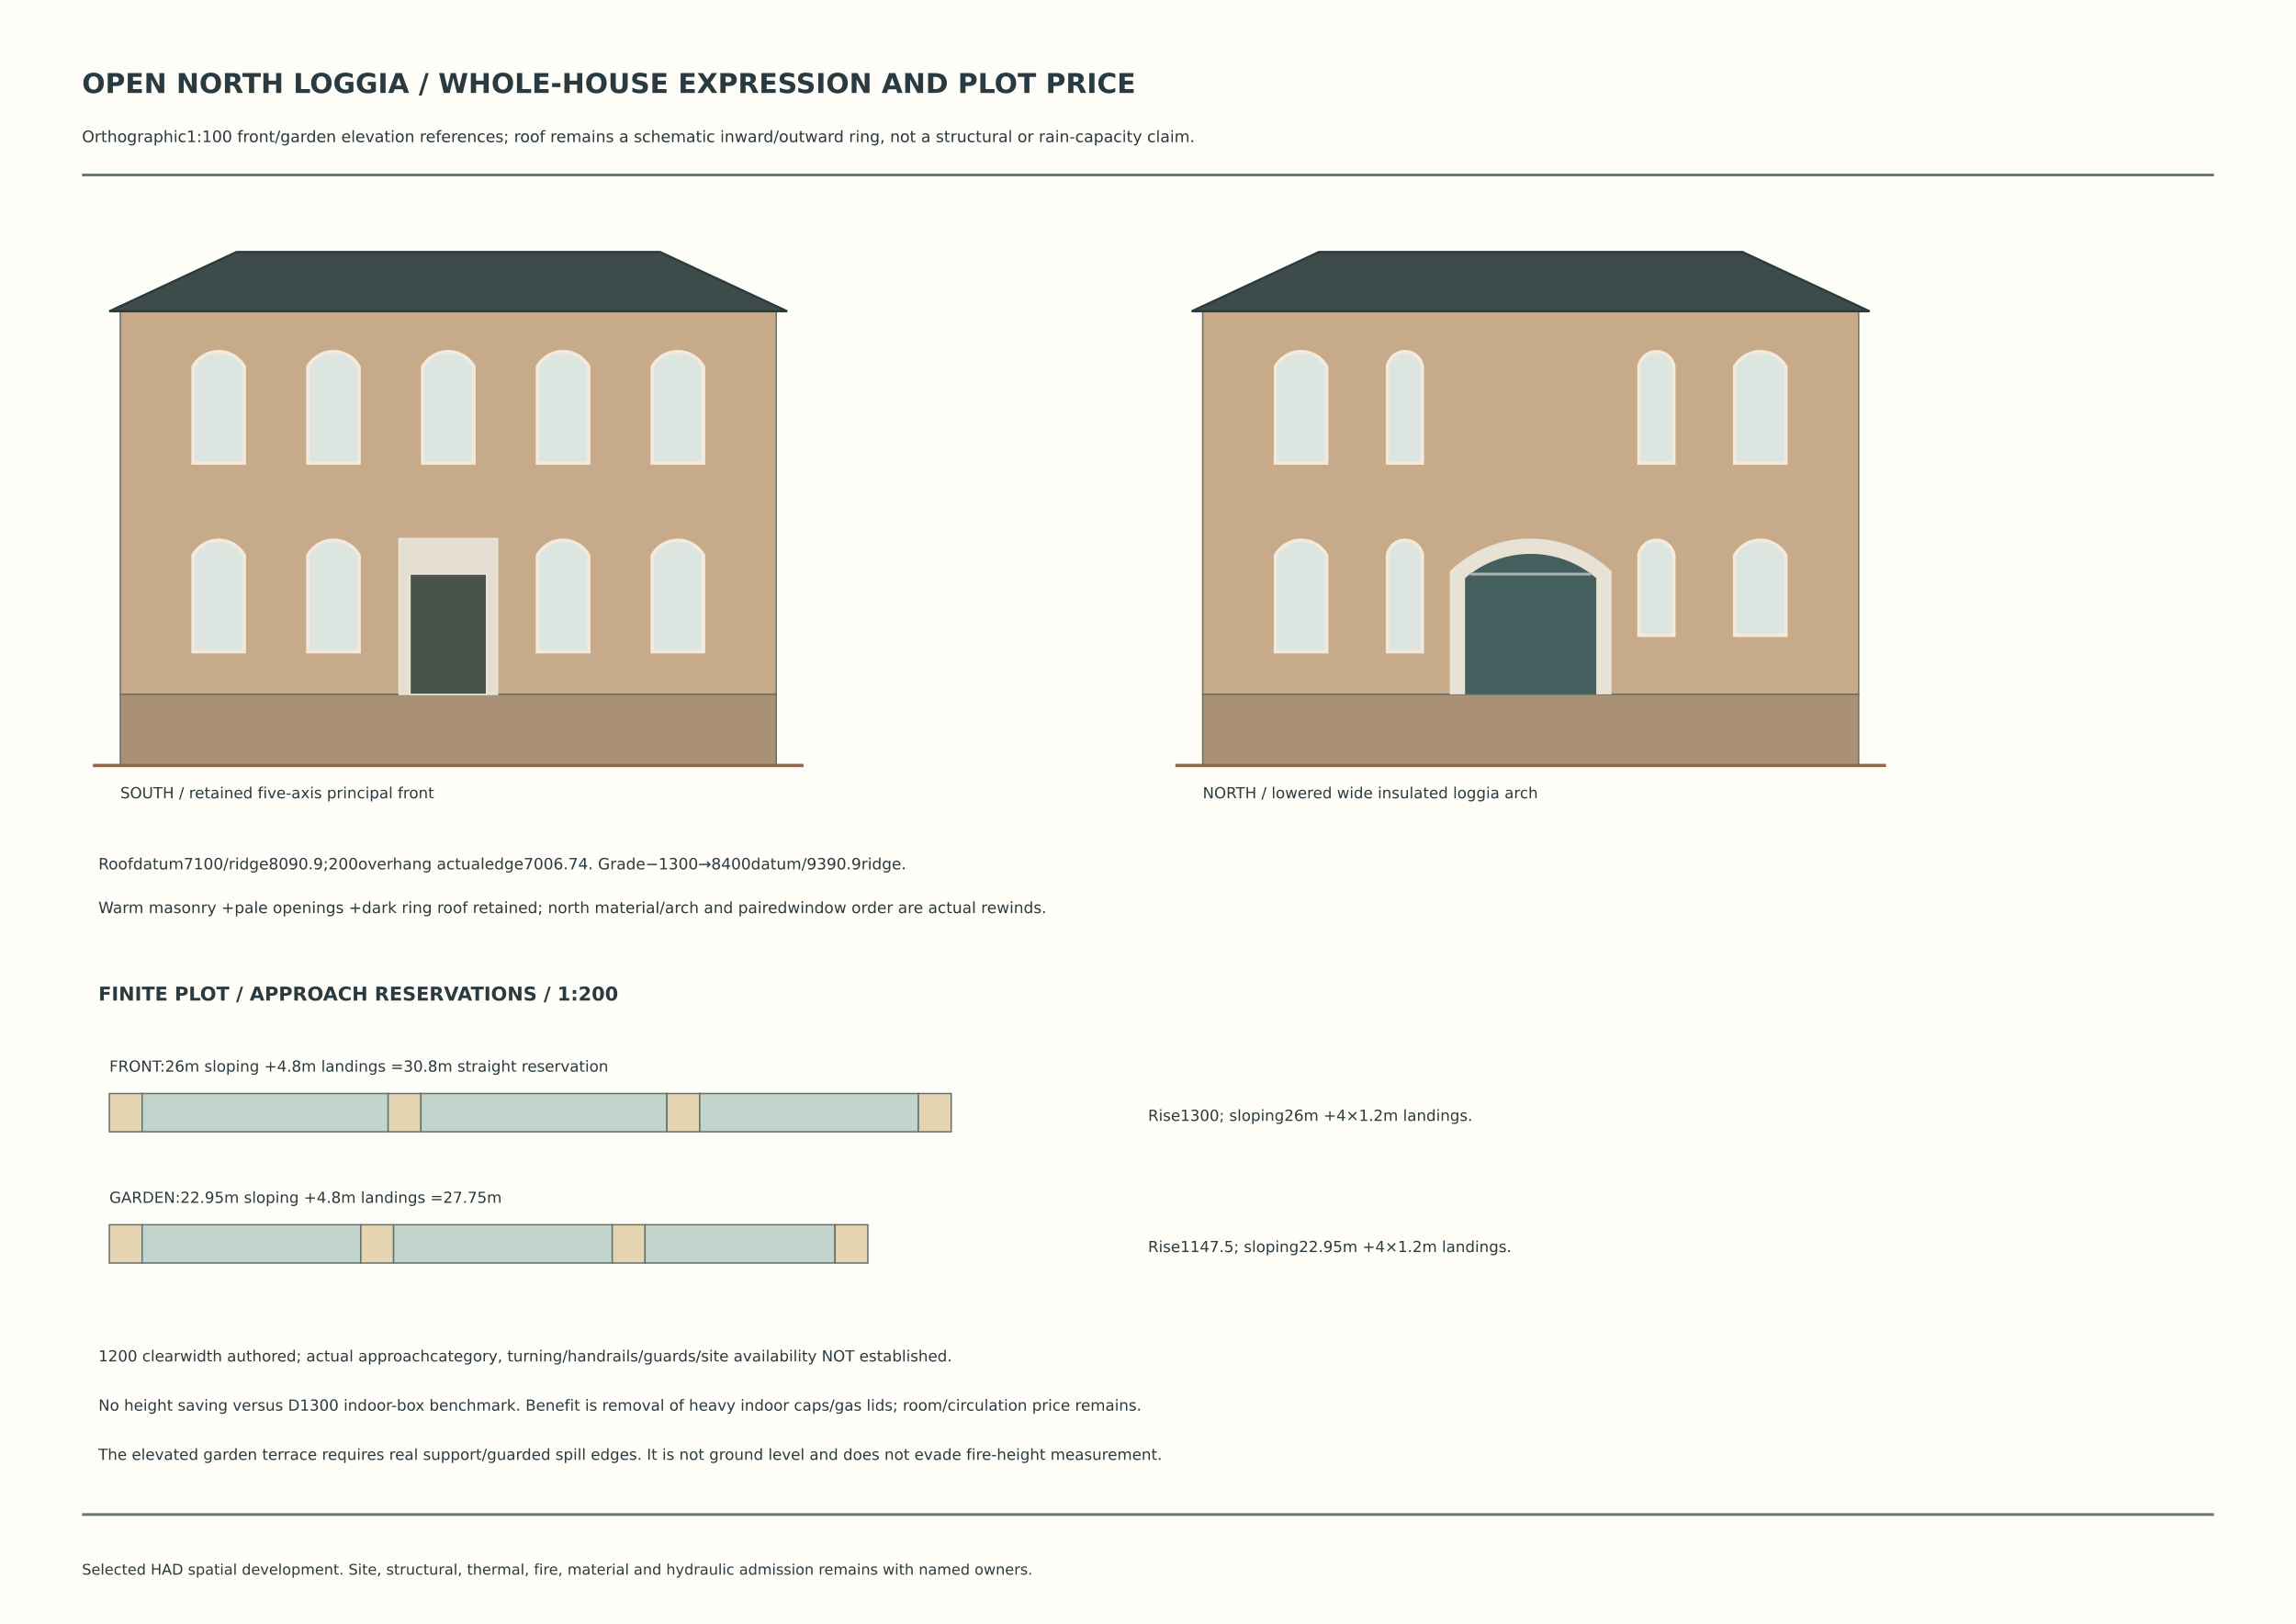
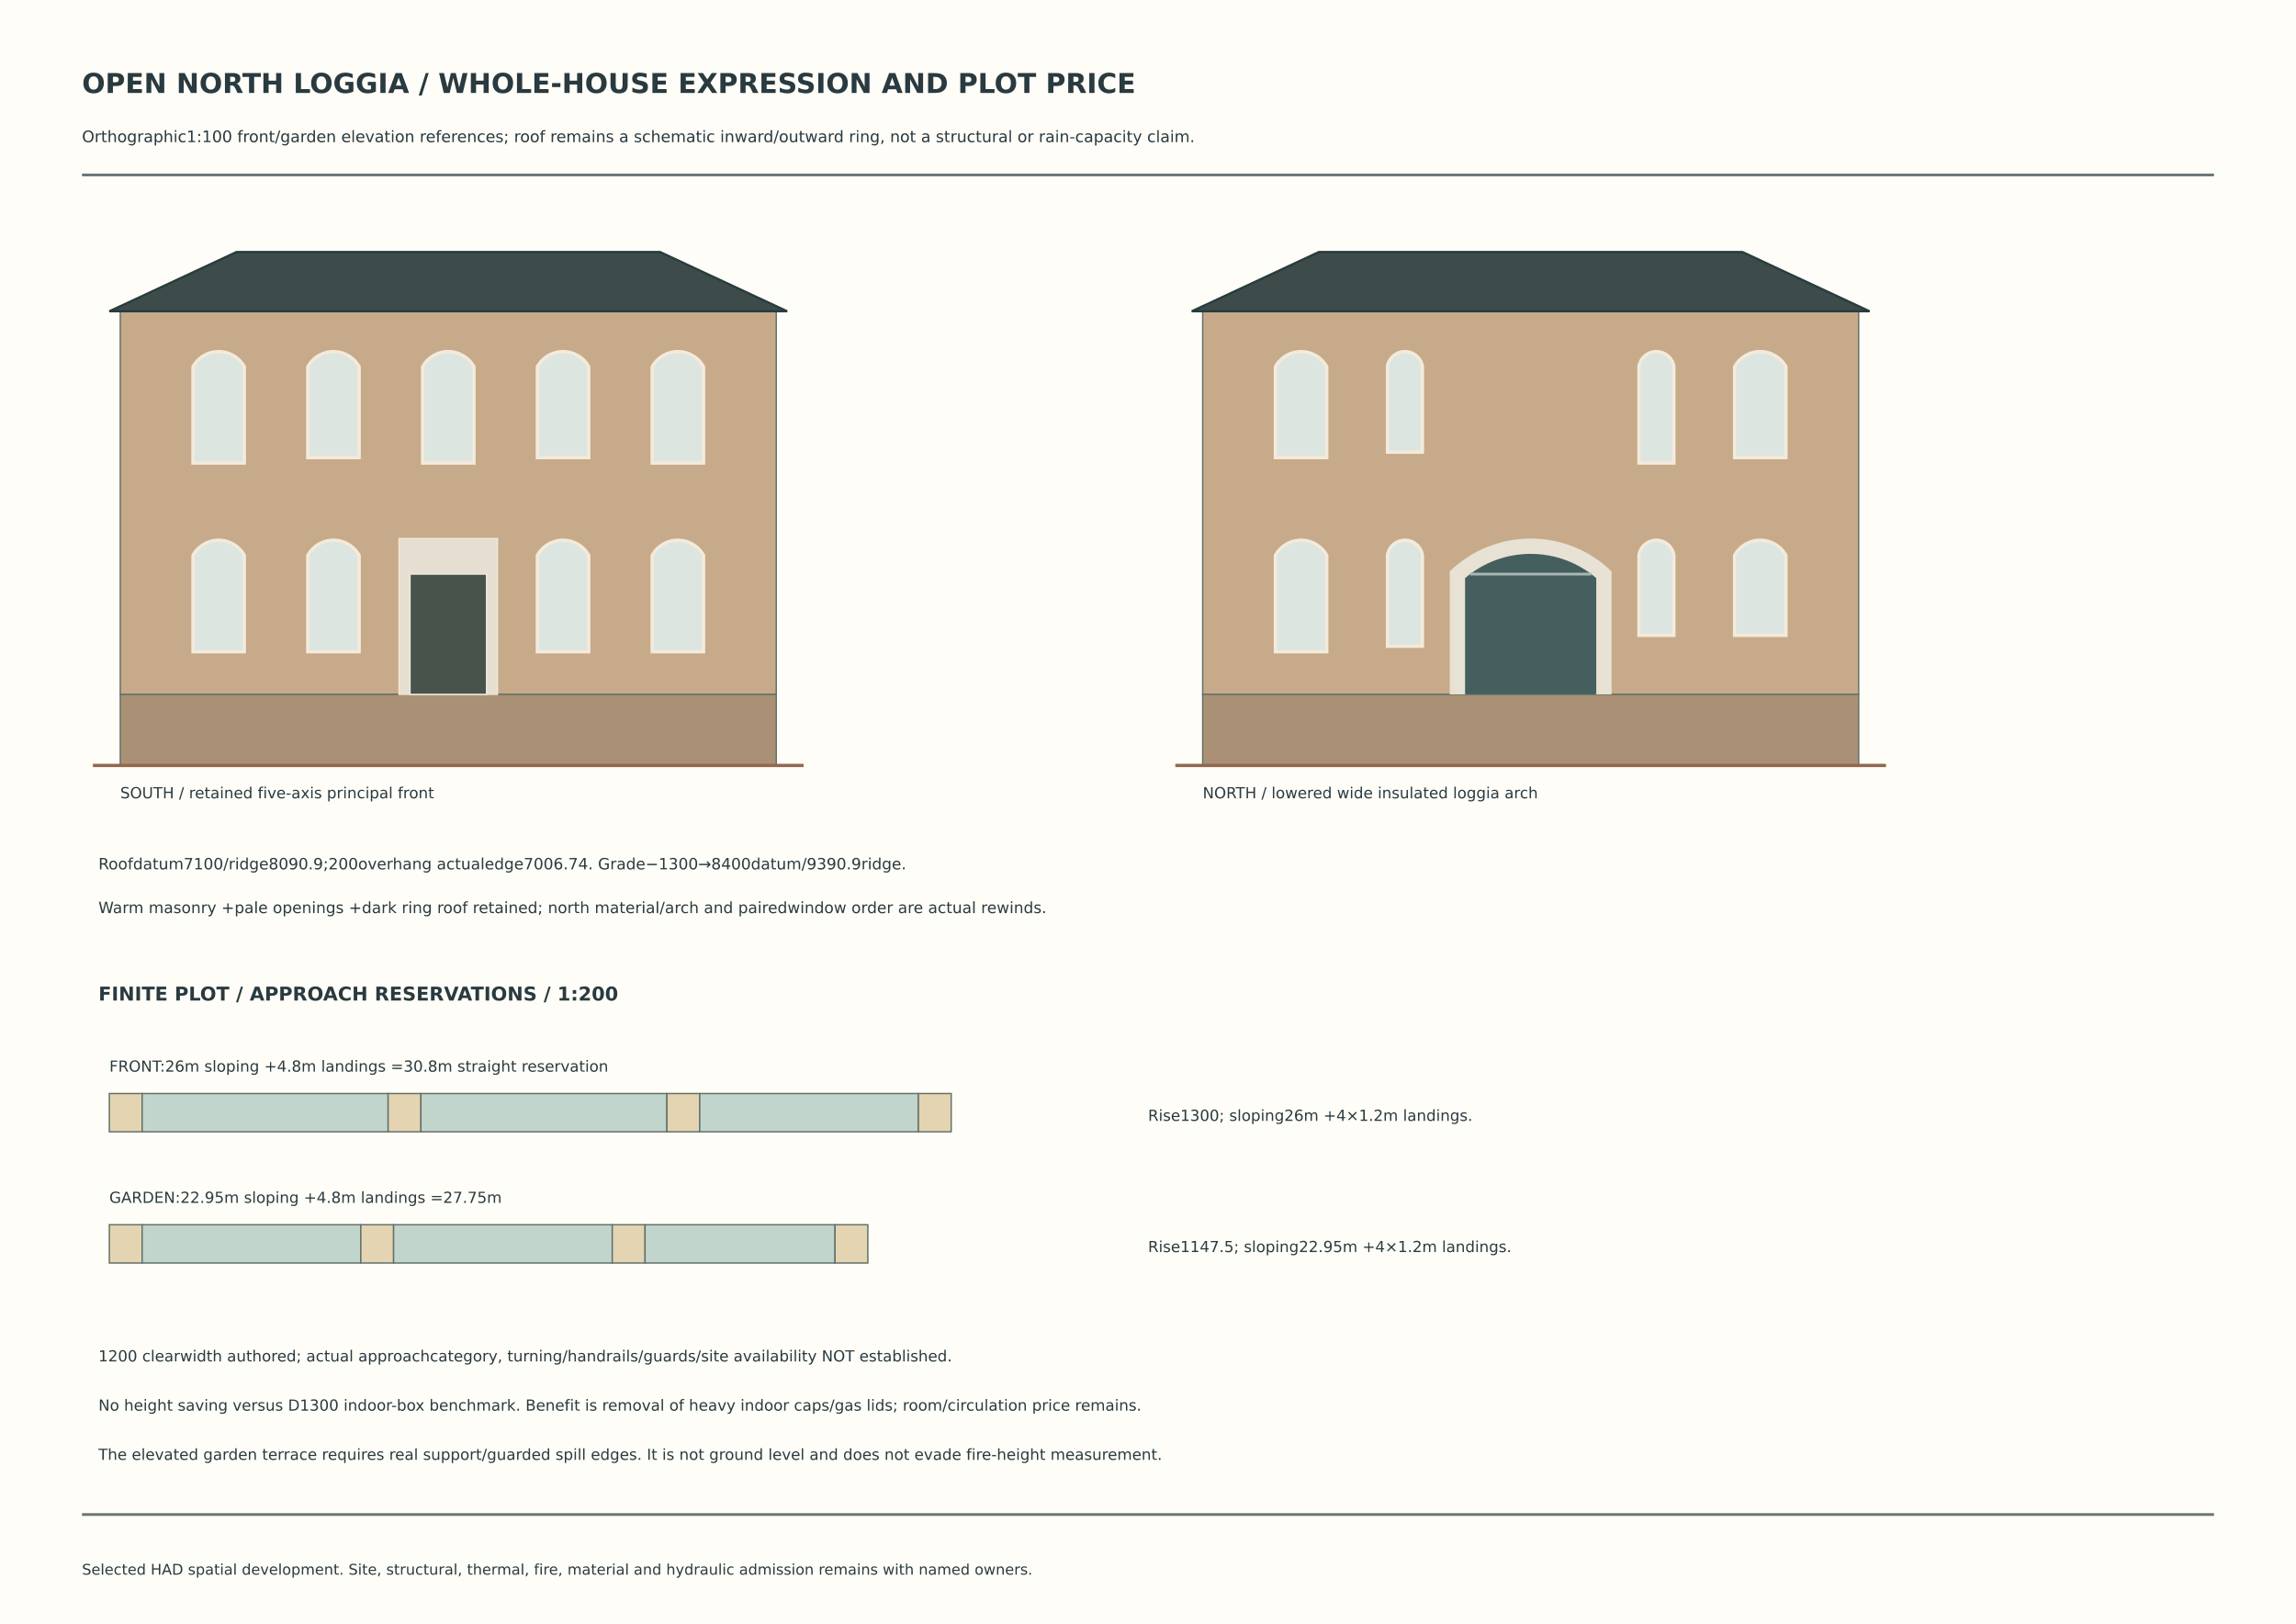
<svg xmlns="http://www.w3.org/2000/svg" width="420mm" height="297mm" viewBox="0 0 420 297" role="img" aria-label="OPEN NORTH LOGGIA / WHOLE-HOUSE EXPRESSION AND PLOT PRICE">
  <rect width="420" height="297" fill="#fffdf7" />
  <text x="15" y="17" font-family="DejaVu Sans,Arial,sans-serif" font-size="5" font-weight="bold" fill="#293a40">OPEN NORTH LOGGIA / WHOLE-HOUSE EXPRESSION AND PLOT PRICE</text>
  <text x="15" y="26" font-family="DejaVu Sans,Arial,sans-serif" font-size="2.9" font-weight="normal" fill="#293a40">Orthographic1:100 front/garden elevation references; roof remains a schematic inward/outward ring, not a structural or rain-capacity claim.</text>
  <path d="M15 32L405 32" stroke="#687777" stroke-width="0.5" fill="none" />
  <rect x="22" y="56" width="120" height="71" fill="#c7aa89" stroke="#617069" stroke-width=".25" />
  <rect x="22" y="127" width="120" height="13" fill="#aa9175" stroke="#617069" stroke-width=".25" />
  <path d="M20 56.933L43.25 46.091L120.75 46.091L144 56.933Z" fill="#3d4b4a" stroke="#273c3d" stroke-width=".4" />
  <path d="M17 140L147 140" stroke="#91684d" stroke-width="0.6" fill="none" />
  <path d="M35 119.5L35 101.5A5.667 5.667 0 0 1 45 101.5L45 119.5Z" fill="#f4eadb" />
  <path d="M35.6 118.9L35.6 101.654A5.067 5.067 0 0 1 44.4 101.654L44.4 118.9Z" fill="#dce5df" />
  <path d="M56 119.5L56 101.5A5.667 5.667 0 0 1 66 101.5L66 119.5Z" fill="#f4eadb" />
  <path d="M56.6 118.9L56.6 101.654A5.067 5.067 0 0 1 65.4 101.654L65.4 118.9Z" fill="#dce5df" />
  <path d="M98 119.5L98 101.5A5.667 5.667 0 0 1 108 101.5L108 119.5Z" fill="#f4eadb" />
  <path d="M98.6 118.9L98.6 101.654A5.067 5.067 0 0 1 107.4 101.654L107.4 118.9Z" fill="#dce5df" />
  <path d="M119 119.5L119 101.5A5.667 5.667 0 0 1 129 101.5L129 119.5Z" fill="#f4eadb" />
  <path d="M119.6 118.9L119.6 101.654A5.067 5.067 0 0 1 128.4 101.654L128.4 118.9Z" fill="#dce5df" />
  <path d="M35 85L35 67A5.667 5.667 0 0 1 45 67L45 85Z" fill="#f4eadb" />
  <path d="M35.6 84.4L35.6 67.154A5.067 5.067 0 0 1 44.4 67.154L44.4 84.4Z" fill="#dce5df" />
-   <path d="M56 85L56 67A5.667 5.667 0 0 1 66 67L66 85Z" fill="#f4eadb" />
-   <path d="M56.6 84.4L56.6 67.154A5.067 5.067 0 0 1 65.4 67.154L65.4 84.4Z" fill="#dce5df" />
+   <path d="M56 84L56 67A5.667 5.667 0 0 1 66 67L66 84Z" fill="#f4eadb" />
+   <path d="M56.6 83.4L56.6 67.154A5.067 5.067 0 0 1 65.4 67.154L65.4 83.4Z" fill="#dce5df" />
  <path d="M77 85L77 67A5.667 5.667 0 0 1 87 67L87 85Z" fill="#f4eadb" />
  <path d="M77.6 84.4L77.6 67.154A5.067 5.067 0 0 1 86.4 67.154L86.4 84.4Z" fill="#dce5df" />
-   <path d="M98 85L98 67A5.667 5.667 0 0 1 108 67L108 85Z" fill="#f4eadb" />
-   <path d="M98.6 84.4L98.6 67.154A5.067 5.067 0 0 1 107.4 67.154L107.4 84.4Z" fill="#dce5df" />
+   <path d="M98 84L98 67A5.667 5.667 0 0 1 108 67L108 84Z" fill="#f4eadb" />
+   <path d="M98.6 83.4L98.6 67.154A5.067 5.067 0 0 1 107.4 67.154L107.4 83.4Z" fill="#dce5df" />
  <path d="M119 85L119 67A5.667 5.667 0 0 1 129 67L129 85Z" fill="#f4eadb" />
  <path d="M119.6 84.4L119.6 67.154A5.067 5.067 0 0 1 128.4 67.154L128.4 84.4Z" fill="#dce5df" />
  <rect x="73" y="98.5" width="18" height="28.5" fill="#e6ded0" stroke="#eee8db" stroke-width=".25" />
  <rect x="75" y="105" width="14" height="22" fill="#48534c" stroke="#eee8db" stroke-width=".25" />
  <text x="22" y="146" font-family="DejaVu Sans,Arial,sans-serif" font-size="2.8" font-weight="normal" fill="#293a40">SOUTH / retained five-axis principal front</text>
  <rect x="220" y="56" width="120" height="71" fill="#c7aa89" stroke="#617069" stroke-width=".25" />
  <rect x="220" y="127" width="120" height="13" fill="#aa9175" stroke="#617069" stroke-width=".25" />
  <path d="M218 56.933L241.25 46.091L318.75 46.091L342 56.933Z" fill="#3d4b4a" stroke="#273c3d" stroke-width=".4" />
  <path d="M215 140L345 140" stroke="#91684d" stroke-width="0.6" fill="none" />
  <path d="M233 119.5L233 101.5A5.667 5.667 0 0 1 243 101.5L243 119.5Z" fill="#f4eadb" />
  <path d="M233.6 118.9L233.6 101.654A5.067 5.067 0 0 1 242.4 101.654L242.4 118.9Z" fill="#dce5df" />
-   <path d="M253.5 119.5L253.5 101.5A3.542 3.542 0 0 1 260.5 101.5L260.5 119.5Z" fill="#f4eadb" />
-   <path d="M254.1 118.9L254.1 101.548A2.942 2.942 0 0 1 259.9 101.548L259.9 118.9Z" fill="#dce5df" />
+   <path d="M253.5 118.5L253.5 101.5A3.542 3.542 0 0 1 260.5 101.5L260.5 118.5Z" fill="#f4eadb" />
+   <path d="M254.1 117.9L254.1 101.548A2.942 2.942 0 0 1 259.9 101.548L259.9 117.9Z" fill="#dce5df" />
  <path d="M299.5 116.5L299.5 101.5A3.542 3.542 0 0 1 306.5 101.5L306.5 116.5Z" fill="#f4eadb" />
  <path d="M300.1 115.9L300.1 101.548A2.942 2.942 0 0 1 305.9 101.548L305.9 115.9Z" fill="#dce5df" />
  <path d="M317 116.5L317 101.5A5.667 5.667 0 0 1 327 101.5L327 116.5Z" fill="#f4eadb" />
  <path d="M317.6 115.9L317.6 101.654A5.067 5.067 0 0 1 326.4 101.654L326.4 115.9Z" fill="#dce5df" />
-   <path d="M233 85L233 67A5.667 5.667 0 0 1 243 67L243 85Z" fill="#f4eadb" />
-   <path d="M233.6 84.4L233.6 67.154A5.067 5.067 0 0 1 242.4 67.154L242.4 84.4Z" fill="#dce5df" />
-   <path d="M253.5 85L253.5 67A3.542 3.542 0 0 1 260.5 67L260.5 85Z" fill="#f4eadb" />
-   <path d="M254.1 84.4L254.1 67.048A2.942 2.942 0 0 1 259.9 67.048L259.9 84.4Z" fill="#dce5df" />
+   <path d="M233 84L233 67A5.667 5.667 0 0 1 243 67L243 84Z" fill="#f4eadb" />
+   <path d="M233.6 83.4L233.6 67.154A5.067 5.067 0 0 1 242.4 67.154L242.4 83.4Z" fill="#dce5df" />
+   <path d="M253.5 83L253.5 67A3.542 3.542 0 0 1 260.5 67L260.5 83Z" fill="#f4eadb" />
+   <path d="M254.1 82.4L254.1 67.048A2.942 2.942 0 0 1 259.9 67.048L259.9 82.4Z" fill="#dce5df" />
  <path d="M299.5 85L299.5 67A3.542 3.542 0 0 1 306.5 67L306.5 85Z" fill="#f4eadb" />
  <path d="M300.1 84.4L300.1 67.048A2.942 2.942 0 0 1 305.9 67.048L305.9 84.4Z" fill="#dce5df" />
-   <path d="M317 85L317 67A5.667 5.667 0 0 1 327 67L327 85Z" fill="#f4eadb" />
-   <path d="M317.6 84.4L317.6 67.154A5.067 5.067 0 0 1 326.4 67.154L326.4 84.4Z" fill="#dce5df" />
+   <path d="M317 84L317 67A5.667 5.667 0 0 1 327 67L327 84Z" fill="#f4eadb" />
+   <path d="M317.6 83.4L317.6 67.154A5.067 5.067 0 0 1 326.4 67.154L326.4 83.4Z" fill="#dce5df" />
  <path d="M265.2 127L265.2 104.5 A21.253 21.253 0 0 1 294.8 104.5L294.8 127Z" fill="#e8e2d4" />
  <path d="M268 127L268 105.735 A18.453 18.453 0 0 1 292 105.735L292 127Z" fill="#445f5d" />
  <rect x="268.916" y="104.75" width="22.169" height="0.5" fill="#aab8b5" stroke="none" stroke-width=".25" />
  <text x="220" y="146" font-family="DejaVu Sans,Arial,sans-serif" font-size="2.8" font-weight="normal" fill="#293a40">NORTH / lowered wide insulated loggia arch</text>
  <text x="18" y="159" font-family="DejaVu Sans,Arial,sans-serif" font-size="2.85" font-weight="normal" fill="#293a40">Roofdatum7100/ridge8090.9;200overhang actualedge7006.74. Grade−1300→8400datum/9390.9ridge.</text>
  <text x="18" y="167" font-family="DejaVu Sans,Arial,sans-serif" font-size="2.85" font-weight="normal" fill="#293a40">Warm masonry +pale openings +dark ring roof retained; north material/arch and pairedwindow order are actual rewinds.</text>
  <text x="18" y="183" font-family="DejaVu Sans,Arial,sans-serif" font-size="3.5" font-weight="bold" fill="#293a40">FINITE PLOT / APPROACH RESERVATIONS / 1:200</text>
  <text x="20" y="196" font-family="DejaVu Sans,Arial,sans-serif" font-size="2.8" font-weight="normal" fill="#293a40">FRONT:26m sloping +4.8m landings =30.8m straight reservation</text>
  <rect x="20" y="200" width="6" height="7" fill="#e4d4b2" stroke="#617069" stroke-width=".25" />
  <rect x="26" y="200" width="45" height="7" fill="#c2d5cd" stroke="#617069" stroke-width=".25" />
  <rect x="71" y="200" width="6" height="7" fill="#e4d4b2" stroke="#617069" stroke-width=".25" />
  <rect x="77" y="200" width="45" height="7" fill="#c2d5cd" stroke="#617069" stroke-width=".25" />
  <rect x="122" y="200" width="6" height="7" fill="#e4d4b2" stroke="#617069" stroke-width=".25" />
  <rect x="128" y="200" width="40" height="7" fill="#c2d5cd" stroke="#617069" stroke-width=".25" />
  <rect x="168" y="200" width="6" height="7" fill="#e4d4b2" stroke="#617069" stroke-width=".25" />
  <text x="210" y="205" font-family="DejaVu Sans,Arial,sans-serif" font-size="2.8" font-weight="normal" fill="#293a40">Rise1300; sloping26m +4×1.2m landings.</text>
  <text x="20" y="220" font-family="DejaVu Sans,Arial,sans-serif" font-size="2.8" font-weight="normal" fill="#293a40">GARDEN:22.95m sloping +4.8m landings =27.75m</text>
  <rect x="20" y="224" width="6" height="7" fill="#e4d4b2" stroke="#617069" stroke-width=".25" />
  <rect x="26" y="224" width="40" height="7" fill="#c2d5cd" stroke="#617069" stroke-width=".25" />
  <rect x="66" y="224" width="6" height="7" fill="#e4d4b2" stroke="#617069" stroke-width=".25" />
  <rect x="72" y="224" width="40" height="7" fill="#c2d5cd" stroke="#617069" stroke-width=".25" />
  <rect x="112" y="224" width="6" height="7" fill="#e4d4b2" stroke="#617069" stroke-width=".25" />
  <rect x="118" y="224" width="34.75" height="7" fill="#c2d5cd" stroke="#617069" stroke-width=".25" />
  <rect x="152.75" y="224" width="6" height="7" fill="#e4d4b2" stroke="#617069" stroke-width=".25" />
  <text x="210" y="229" font-family="DejaVu Sans,Arial,sans-serif" font-size="2.8" font-weight="normal" fill="#293a40">Rise1147.5; sloping22.95m +4×1.2m landings.</text>
  <text x="18" y="249" font-family="DejaVu Sans,Arial,sans-serif" font-size="2.8" font-weight="normal" fill="#293a40">1200 clearwidth authored; actual approachcategory, turning/handrails/guards/site availability NOT established.</text>
  <text x="18" y="258" font-family="DejaVu Sans,Arial,sans-serif" font-size="2.8" font-weight="normal" fill="#293a40">No height saving versus D1300 indoor-box benchmark. Benefit is removal of heavy indoor caps/gas lids; room/circulation price remains.</text>
  <text x="18" y="267" font-family="DejaVu Sans,Arial,sans-serif" font-size="2.8" font-weight="normal" fill="#293a40">The elevated garden terrace requires real support/guarded spill edges. It is not ground level and does not evade fire-height measurement.</text>
  <path d="M15 277L405 277" stroke="#687777" stroke-width="0.5" fill="none" />
  <text x="15" y="288" font-family="DejaVu Sans,Arial,sans-serif" font-size="2.7" font-weight="normal" fill="#293a40">Selected HAD spatial development. Site, structural, thermal, fire, material and hydraulic admission remains with named owners.</text>
</svg>
